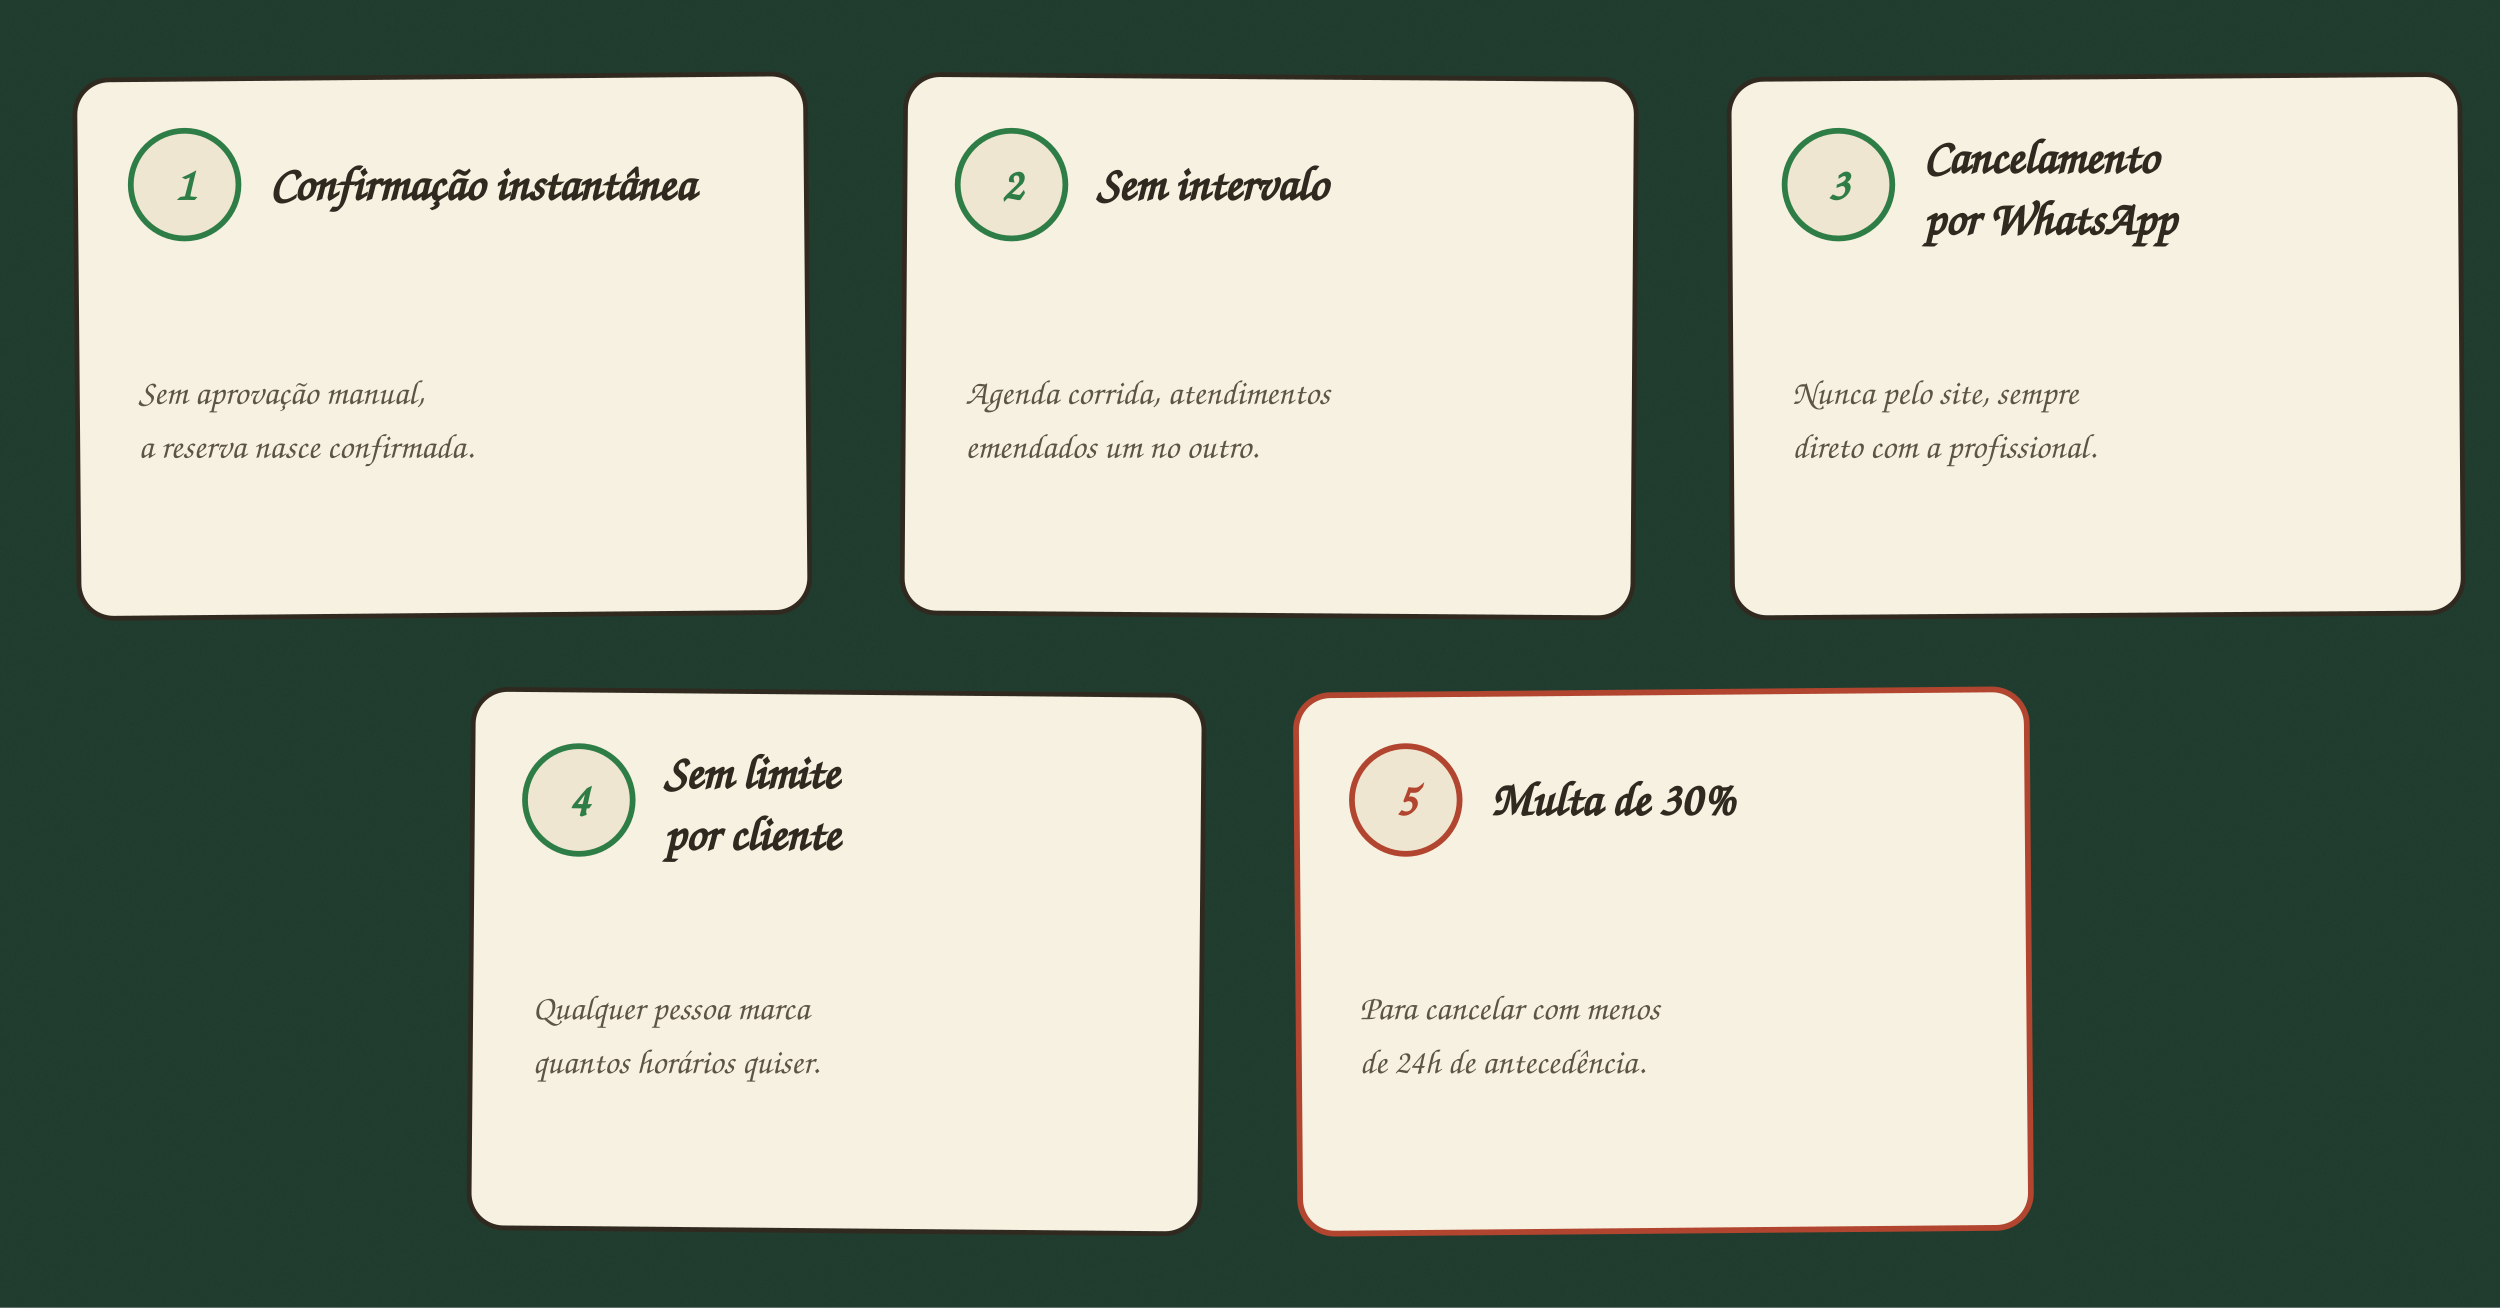
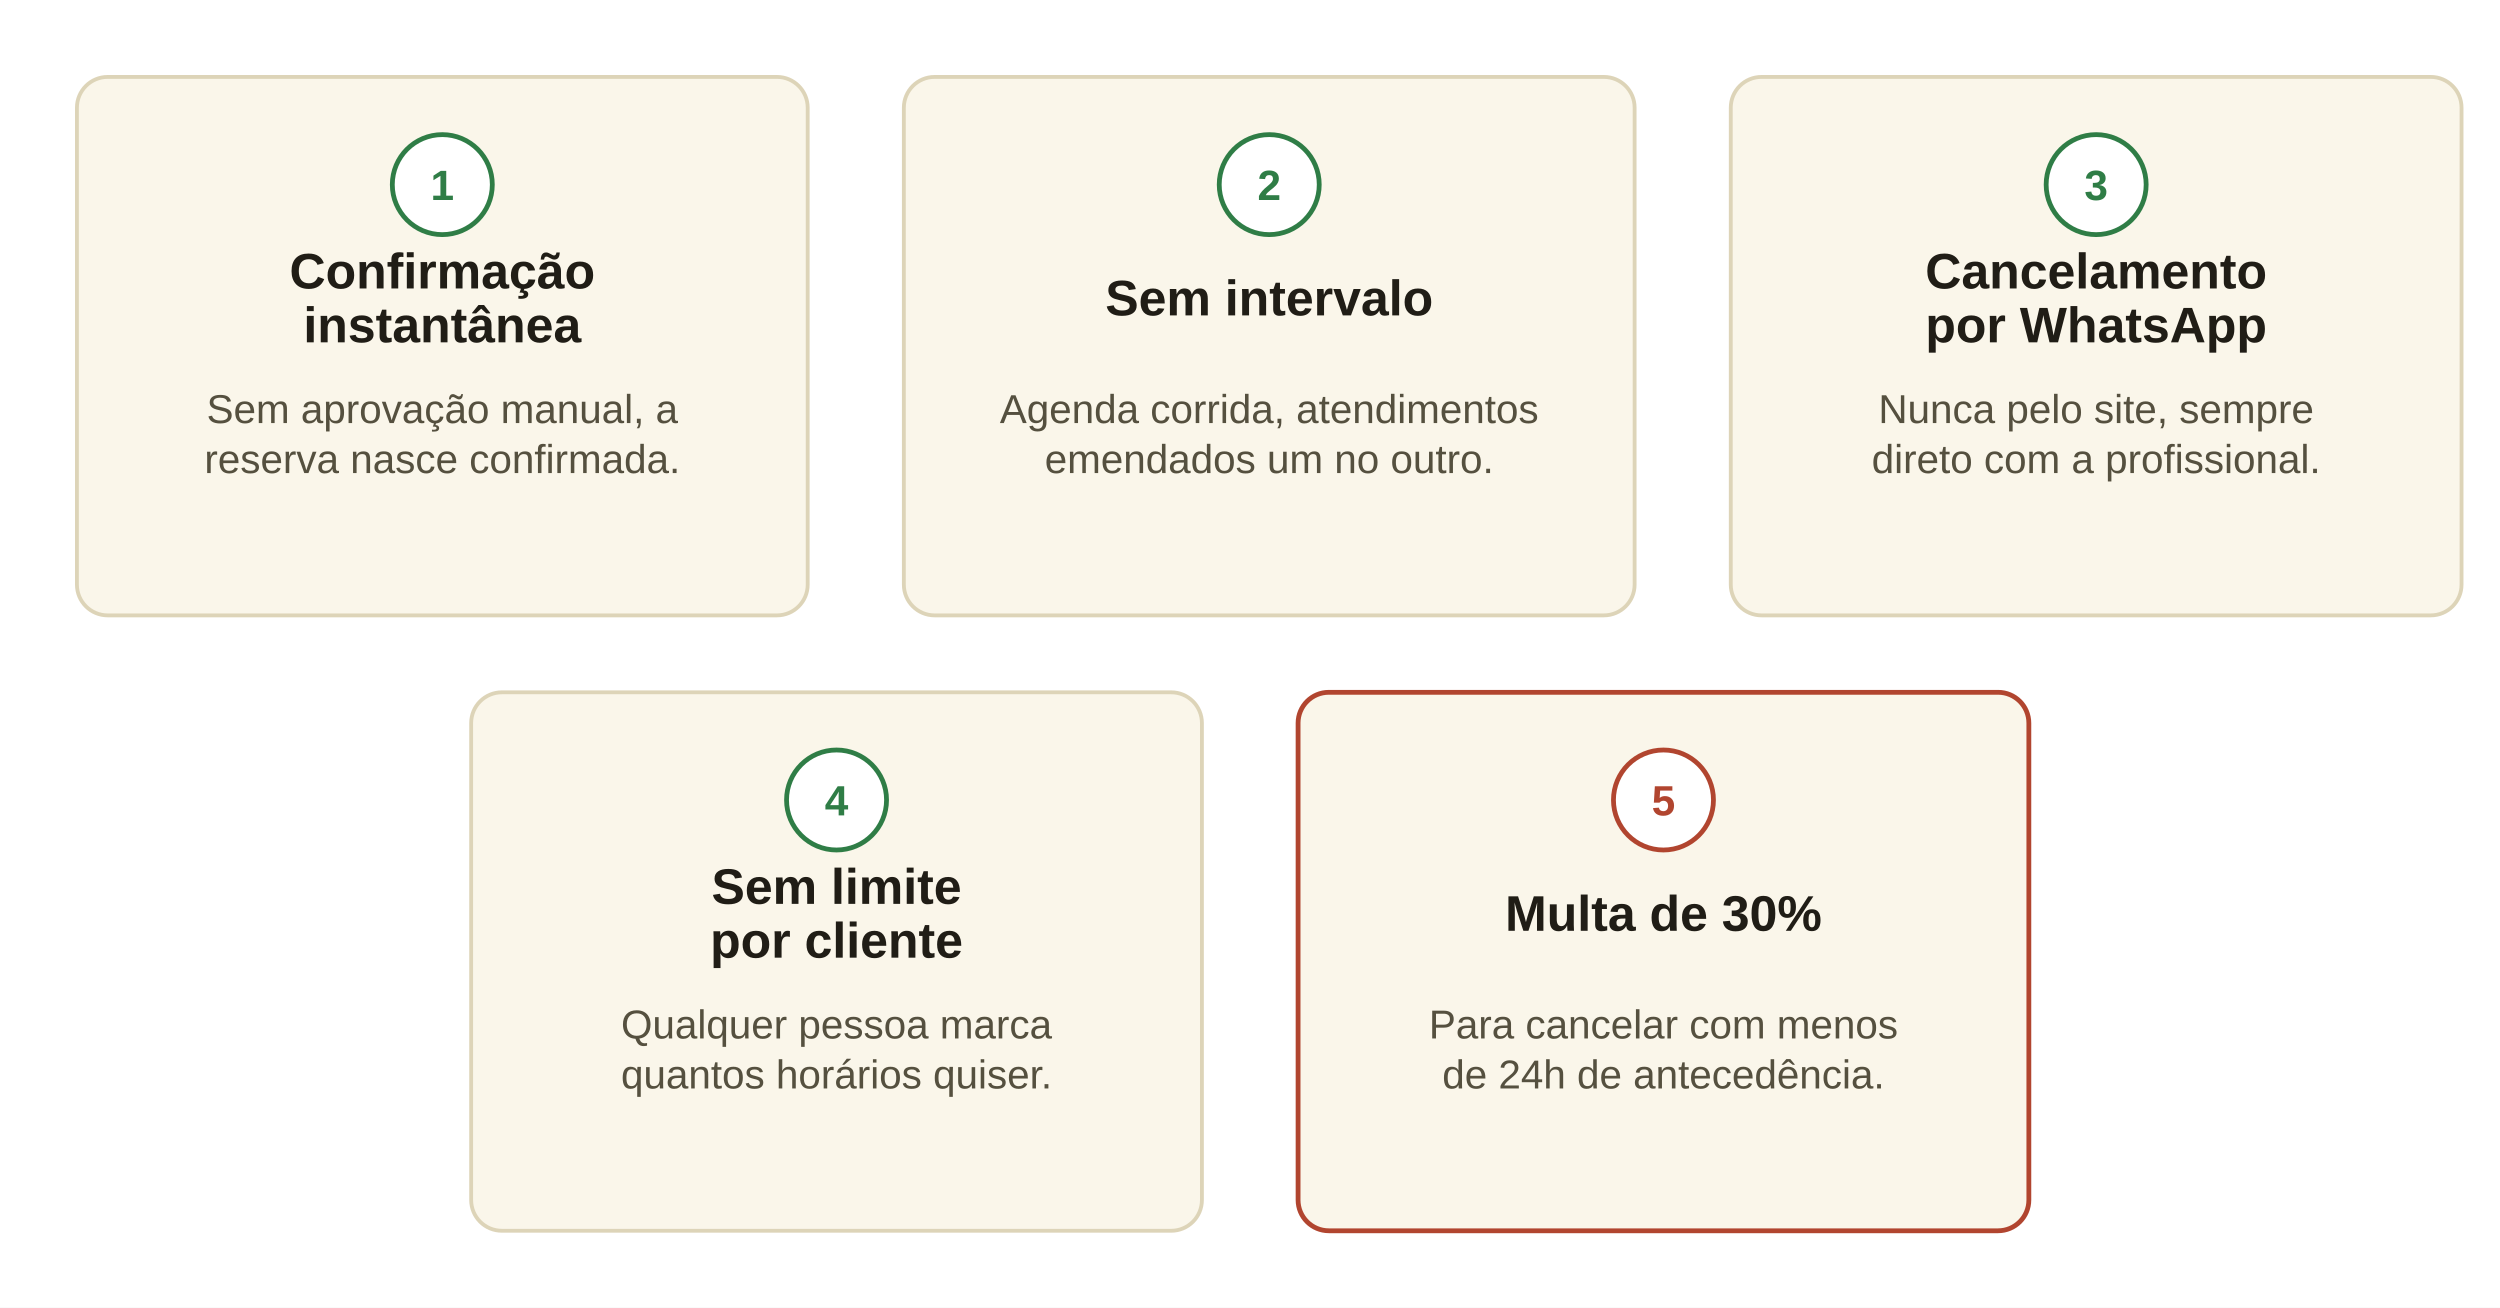
<svg xmlns="http://www.w3.org/2000/svg" viewBox="0 0 1300 680">
-   <defs>
-     <filter id="chalkDustRulesPt" x="-5%" y="-5%" width="110%" height="110%">
-       <feTurbulence type="fractalNoise" baseFrequency="0.85" numOctaves="2" result="noise" />
-       <feColorMatrix in="noise" type="matrix" values="0 0 0 0 1  0 0 0 0 1  0 0 0 0 1  0 0 0 0.025 0" />
-     </filter>
-   </defs>
-   <rect width="1300" height="680" fill="#1d3a2c" />
-   <rect width="1300" height="680" filter="url(#chalkDustRulesPt)" />
-   <g font-family="'Comic Sans MS','Segoe Print','Bradley Hand',cursive">
-     <rect x="40" y="40" width="380" height="280" rx="18" fill="#f7f1e1" stroke="#30291f" stroke-width="2.5" transform="rotate(-0.5 230 180)" />
-     <circle cx="96" cy="96" r="28" fill="#efe6d1" stroke="#2f7d46" stroke-width="3" />
-     <text x="96" y="104" text-anchor="middle" fill="#2f7d46" font-size="24" font-weight="700">1</text>
-     <text x="140" y="104" fill="#30291f" font-size="25" font-weight="700">Confirmação instantânea</text>
-     <text x="72" y="210" fill="#5c5444" font-size="18">Sem aprovação manual,</text>
-     <text x="72" y="238" fill="#5c5444" font-size="18">a reserva nasce confirmada.</text>
-     <rect x="470" y="40" width="380" height="280" rx="18" fill="#f7f1e1" stroke="#30291f" stroke-width="2.5" transform="rotate(0.4 660 180)" />
-     <circle cx="526" cy="96" r="28" fill="#efe6d1" stroke="#2f7d46" stroke-width="3" />
-     <text x="526" y="104" text-anchor="middle" fill="#2f7d46" font-size="24" font-weight="700">2</text>
-     <text x="570" y="104" fill="#30291f" font-size="25" font-weight="700">Sem intervalo</text>
-     <text x="502" y="210" fill="#5c5444" font-size="18">Agenda corrida, atendimentos</text>
-     <text x="502" y="238" fill="#5c5444" font-size="18">emendados um no outro.</text>
-     <rect x="900" y="40" width="380" height="280" rx="18" fill="#f7f1e1" stroke="#30291f" stroke-width="2.5" transform="rotate(-0.4 1090 180)" />
-     <circle cx="956" cy="96" r="28" fill="#efe6d1" stroke="#2f7d46" stroke-width="3" />
-     <text x="956" y="104" text-anchor="middle" fill="#2f7d46" font-size="24" font-weight="700">3</text>
-     <text x="1000" y="90" fill="#30291f" font-size="25" font-weight="700">Cancelamento</text>
-     <text x="1000" y="122" fill="#30291f" font-size="25" font-weight="700">por WhatsApp</text>
-     <text x="932" y="210" fill="#5c5444" font-size="18">Nunca pelo site, sempre</text>
-     <text x="932" y="238" fill="#5c5444" font-size="18">direto com a profissional.</text>
-     <rect x="245" y="360" width="380" height="280" rx="18" fill="#f7f1e1" stroke="#30291f" stroke-width="2.5" transform="rotate(0.5 435 500)" />
-     <circle cx="301" cy="416" r="28" fill="#efe6d1" stroke="#2f7d46" stroke-width="3" />
-     <text x="301" y="424" text-anchor="middle" fill="#2f7d46" font-size="24" font-weight="700">4</text>
-     <text x="345" y="410" fill="#30291f" font-size="25" font-weight="700">Sem limite</text>
-     <text x="345" y="442" fill="#30291f" font-size="25" font-weight="700">por cliente</text>
-     <text x="277" y="530" fill="#5c5444" font-size="18">Qualquer pessoa marca</text>
-     <text x="277" y="558" fill="#5c5444" font-size="18">quantos horários quiser.</text>
-     <rect x="675" y="360" width="380" height="280" rx="18" fill="#f7f1e1" stroke="#b1452f" stroke-width="3" transform="rotate(-0.5 865 500)" />
-     <circle cx="731" cy="416" r="28" fill="#efe6d1" stroke="#b1452f" stroke-width="3" />
-     <text x="731" y="424" text-anchor="middle" fill="#b1452f" font-size="24" font-weight="700">5</text>
-     <text x="775" y="424" fill="#30291f" font-size="25" font-weight="700">Multa de 30%</text>
-     <text x="707" y="530" fill="#5c5444" font-size="18">Para cancelar com menos</text>
-     <text x="707" y="558" fill="#5c5444" font-size="18">de 24h de antecedência.</text>
+   <rect width="1300" height="680" fill="#ffffff" />
+   <g font-family="Arial, Helvetica, sans-serif">
+     <rect x="40" y="40" width="380" height="280" rx="16" fill="#faf6ea" stroke="#ddd4b8" stroke-width="2" />
+     <circle cx="230" cy="96" r="26" fill="#ffffff" stroke="#2f7d46" stroke-width="2.5" />
+     <text x="230" y="104" text-anchor="middle" fill="#2f7d46" font-size="22" font-weight="700">1</text>
+     <text x="230" y="150" text-anchor="middle" fill="#201d16" font-size="26" font-weight="700">Confirmação</text>
+     <text x="230" y="178" text-anchor="middle" fill="#201d16" font-size="26" font-weight="700">instantânea</text>
+     <text x="230" y="220" text-anchor="middle" fill="#55503f" font-size="21">Sem aprovação manual, a</text>
+     <text x="230" y="246" text-anchor="middle" fill="#55503f" font-size="21">reserva nasce confirmada.</text>
+     <rect x="470" y="40" width="380" height="280" rx="16" fill="#faf6ea" stroke="#ddd4b8" stroke-width="2" />
+     <circle cx="660" cy="96" r="26" fill="#ffffff" stroke="#2f7d46" stroke-width="2.5" />
+     <text x="660" y="104" text-anchor="middle" fill="#2f7d46" font-size="22" font-weight="700">2</text>
+     <text x="660" y="164" text-anchor="middle" fill="#201d16" font-size="26" font-weight="700">Sem intervalo</text>
+     <text x="660" y="220" text-anchor="middle" fill="#55503f" font-size="21">Agenda corrida, atendimentos</text>
+     <text x="660" y="246" text-anchor="middle" fill="#55503f" font-size="21">emendados um no outro.</text>
+     <rect x="900" y="40" width="380" height="280" rx="16" fill="#faf6ea" stroke="#ddd4b8" stroke-width="2" />
+     <circle cx="1090" cy="96" r="26" fill="#ffffff" stroke="#2f7d46" stroke-width="2.5" />
+     <text x="1090" y="104" text-anchor="middle" fill="#2f7d46" font-size="22" font-weight="700">3</text>
+     <text x="1090" y="150" text-anchor="middle" fill="#201d16" font-size="26" font-weight="700">Cancelamento</text>
+     <text x="1090" y="178" text-anchor="middle" fill="#201d16" font-size="26" font-weight="700">por WhatsApp</text>
+     <text x="1090" y="220" text-anchor="middle" fill="#55503f" font-size="21">Nunca pelo site, sempre</text>
+     <text x="1090" y="246" text-anchor="middle" fill="#55503f" font-size="21">direto com a profissional.</text>
+     <rect x="245" y="360" width="380" height="280" rx="16" fill="#faf6ea" stroke="#ddd4b8" stroke-width="2" />
+     <circle cx="435" cy="416" r="26" fill="#ffffff" stroke="#2f7d46" stroke-width="2.5" />
+     <text x="435" y="424" text-anchor="middle" fill="#2f7d46" font-size="22" font-weight="700">4</text>
+     <text x="435" y="470" text-anchor="middle" fill="#201d16" font-size="26" font-weight="700">Sem limite</text>
+     <text x="435" y="498" text-anchor="middle" fill="#201d16" font-size="26" font-weight="700">por cliente</text>
+     <text x="435" y="540" text-anchor="middle" fill="#55503f" font-size="21">Qualquer pessoa marca</text>
+     <text x="435" y="566" text-anchor="middle" fill="#55503f" font-size="21">quantos horários quiser.</text>
+     <rect x="675" y="360" width="380" height="280" rx="16" fill="#faf6ea" stroke="#b1452f" stroke-width="2.5" />
+     <circle cx="865" cy="416" r="26" fill="#ffffff" stroke="#b1452f" stroke-width="2.5" />
+     <text x="865" y="424" text-anchor="middle" fill="#b1452f" font-size="22" font-weight="700">5</text>
+     <text x="865" y="484" text-anchor="middle" fill="#201d16" font-size="26" font-weight="700">Multa de 30%</text>
+     <text x="865" y="540" text-anchor="middle" fill="#55503f" font-size="21">Para cancelar com menos</text>
+     <text x="865" y="566" text-anchor="middle" fill="#55503f" font-size="21">de 24h de antecedência.</text>
  </g>
</svg>
